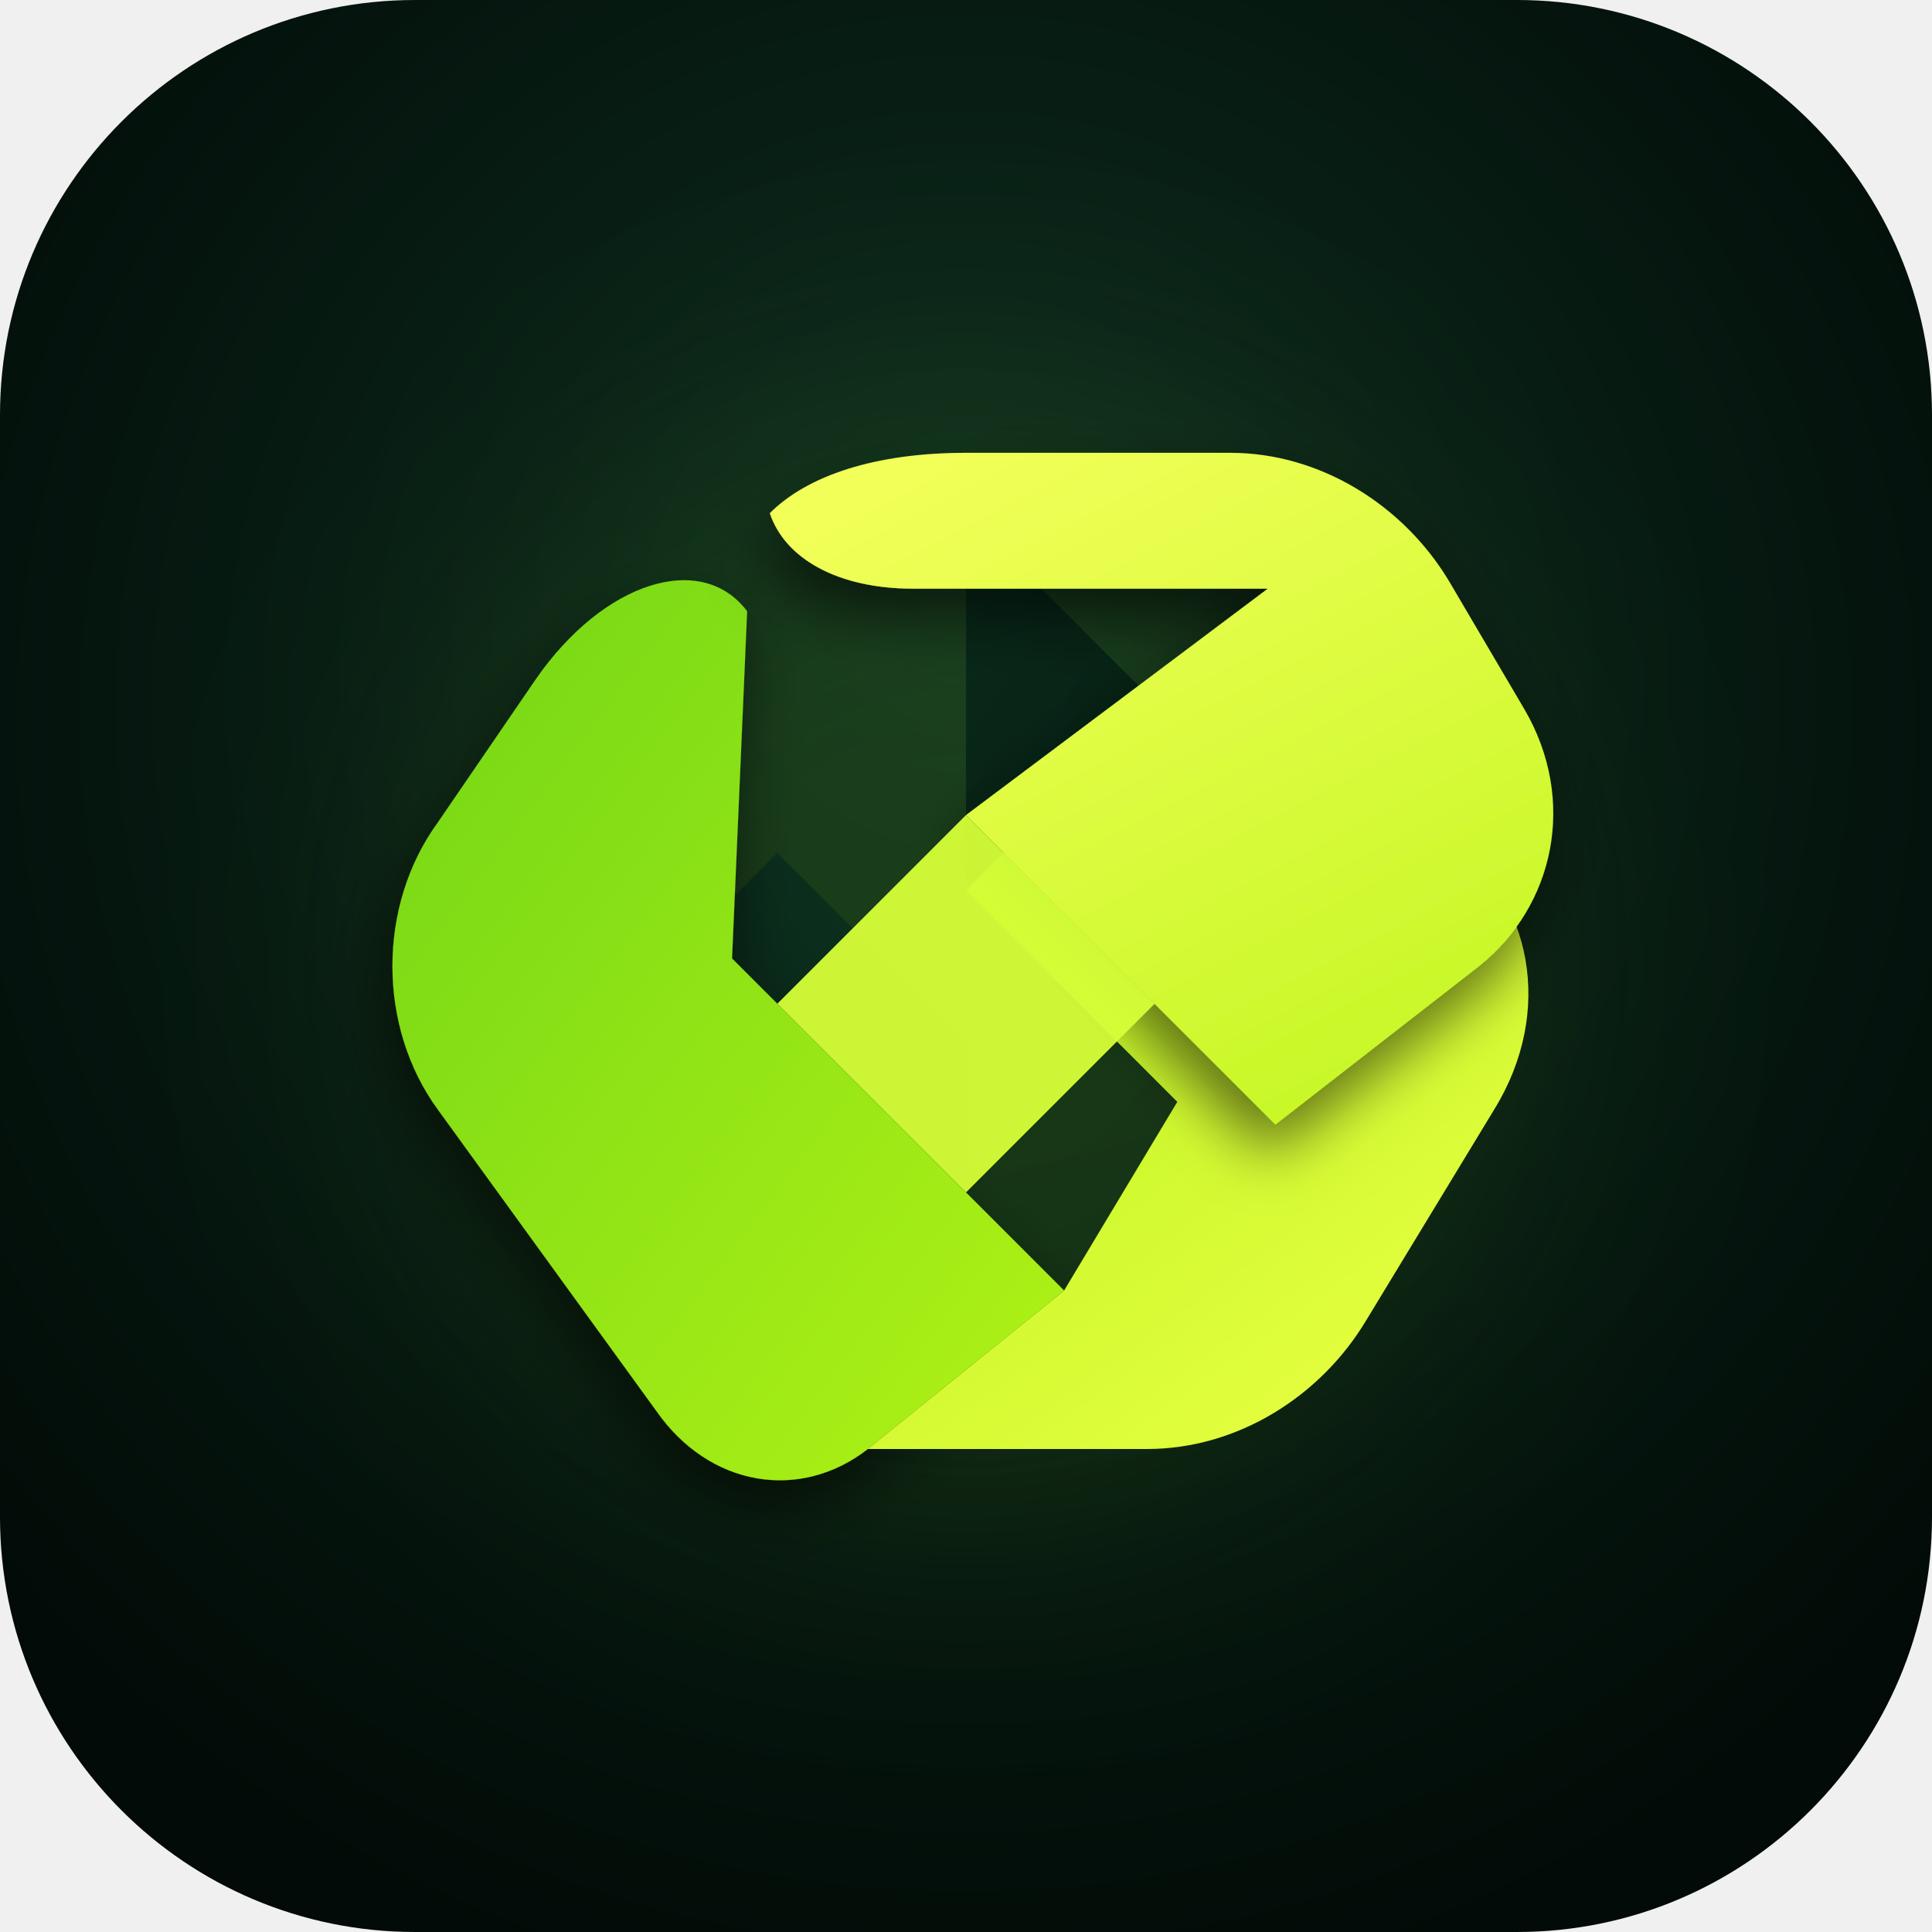
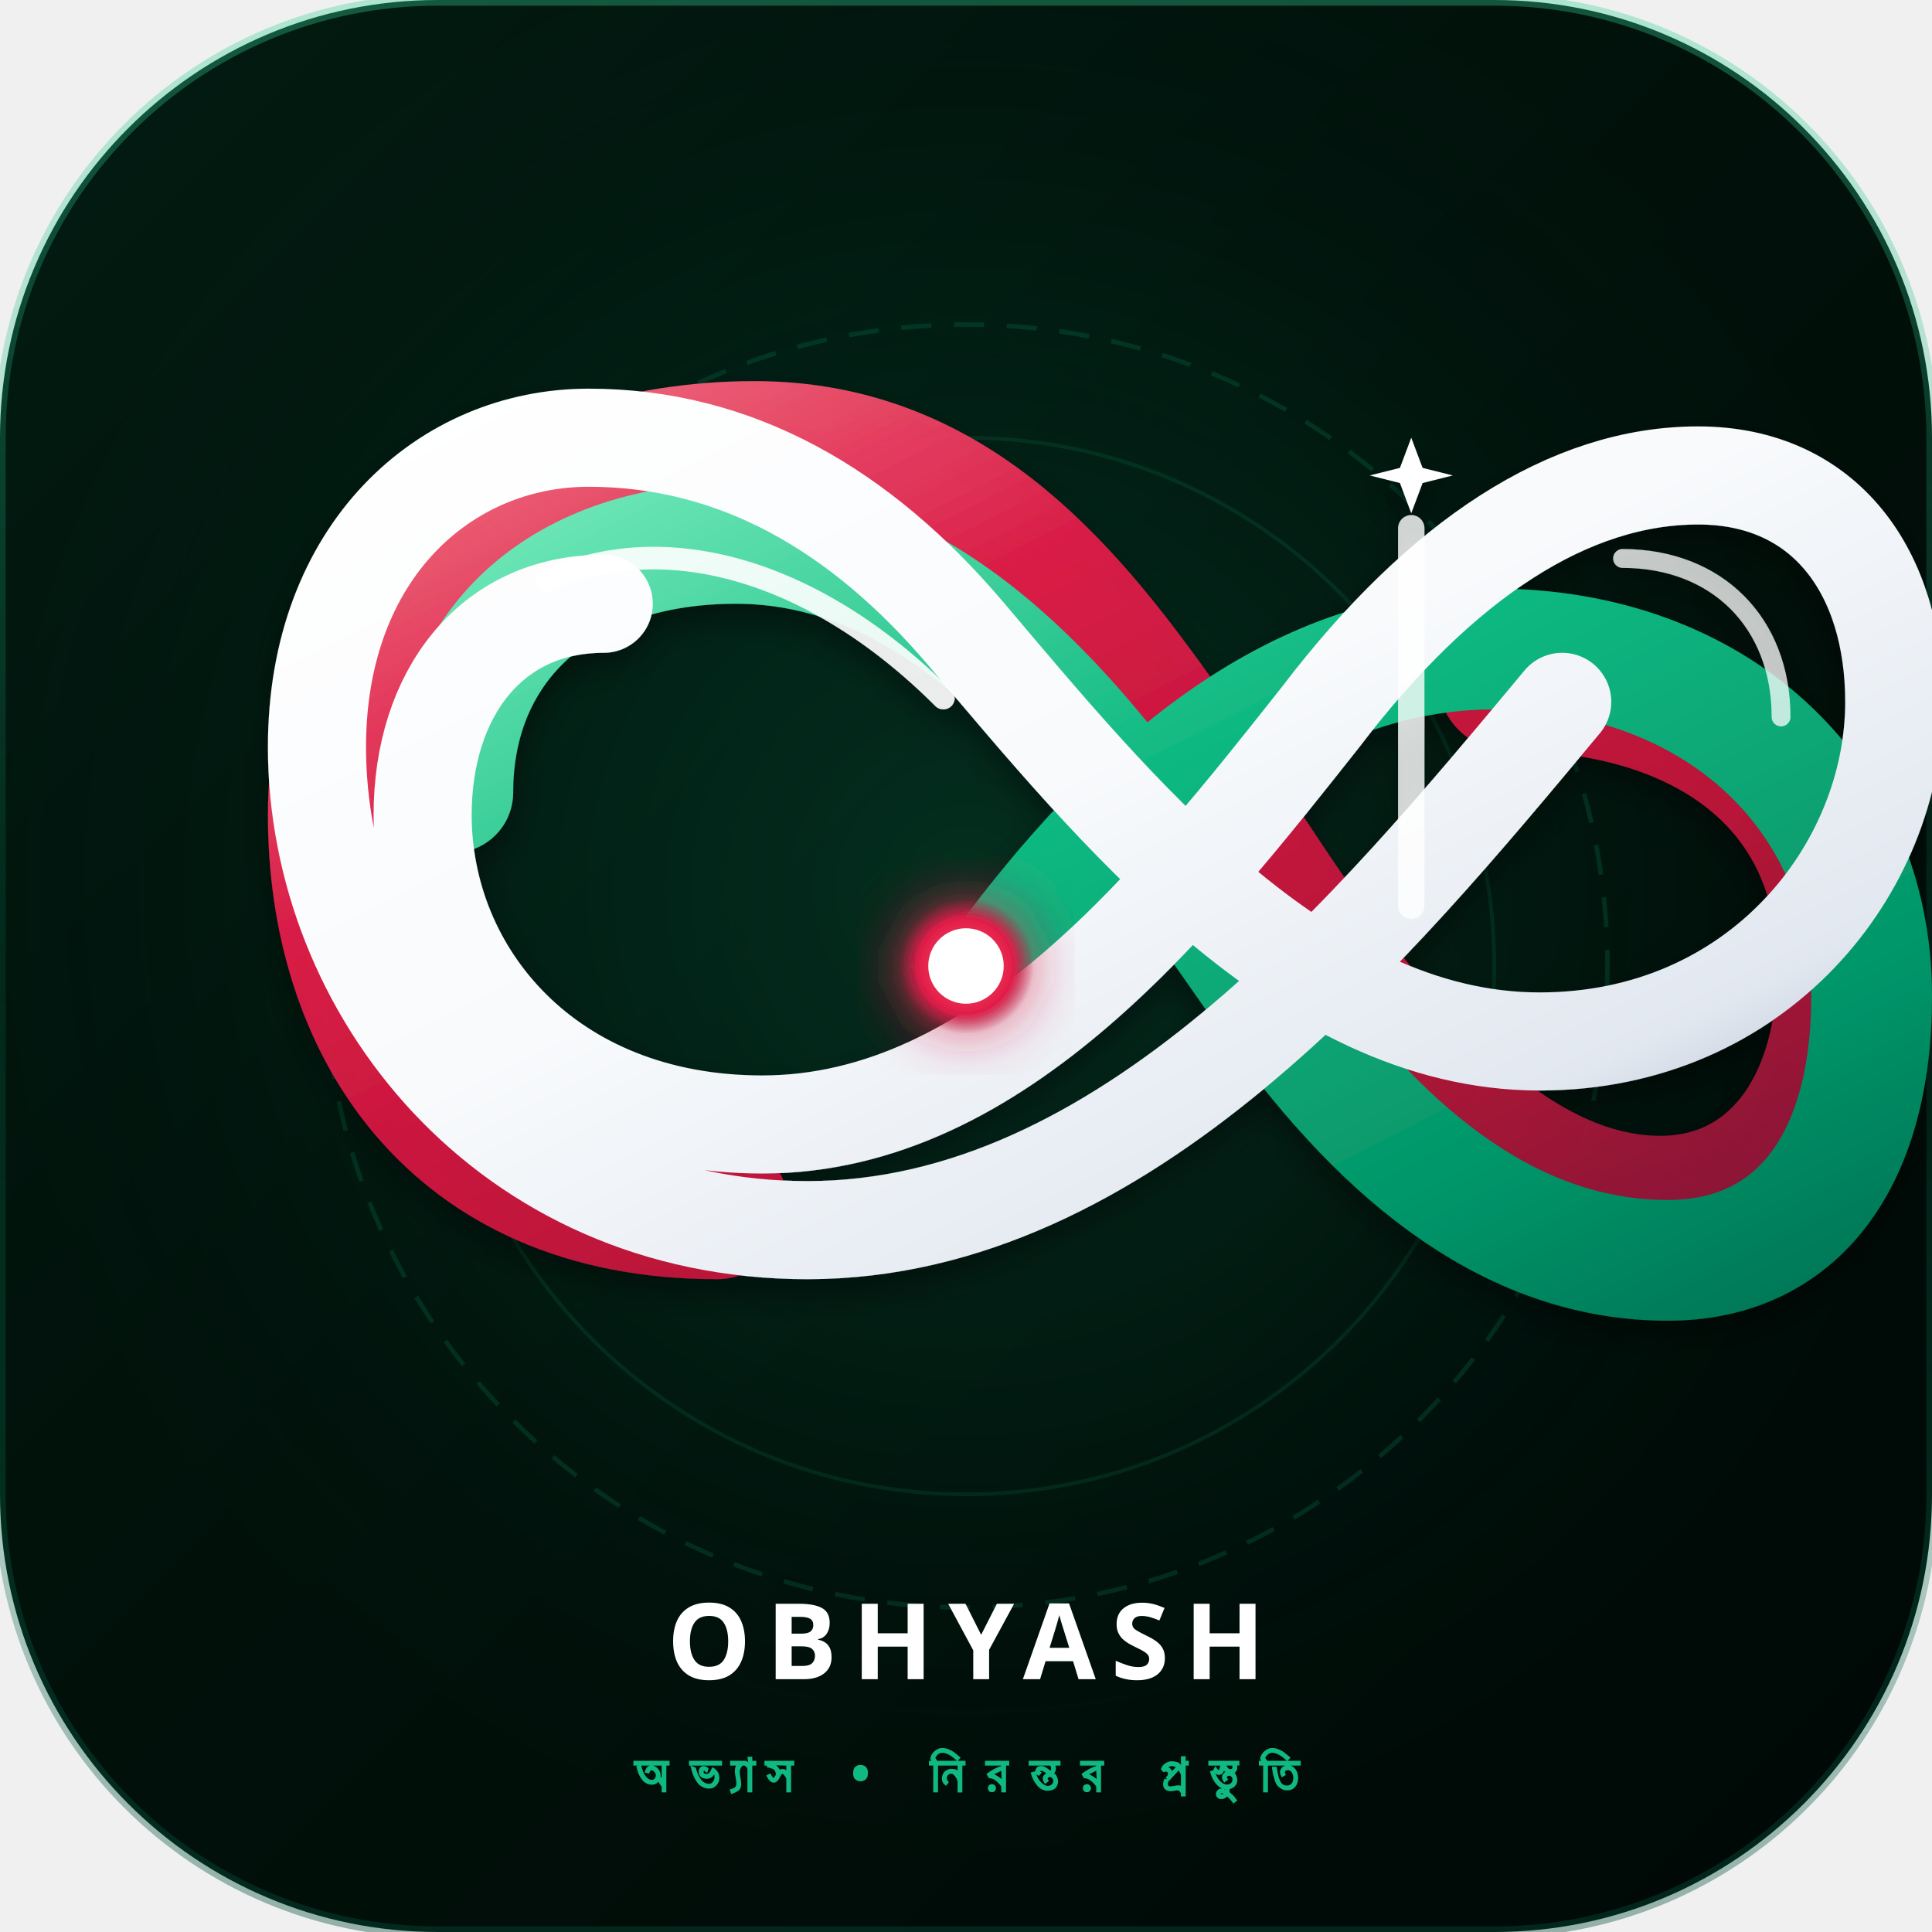
- <svg xmlns="http://www.w3.org/2000/svg" viewBox="0 0 512 512" width="100%" height="100%">
+ <svg xmlns="http://www.w3.org/2000/svg" viewBox="0 0 512 512" width="512" height="512" fill="none">
  <defs>
-     <radialGradient id="bgGrad" cx="50%" cy="40%" r="65%" fx="50%" fy="30%">
-       <stop offset="0%" stop-color="#0E2D1F" />
-       <stop offset="60%" stop-color="#061911" />
-       <stop offset="100%" stop-color="#020B07" />
+     <linearGradient id="deepestBg" x1="0%" y1="0%" x2="100%" y2="100%">
+       <stop offset="0%" stop-color="#021C12" />
+       <stop offset="40%" stop-color="#01120B" />
+       <stop offset="100%" stop-color="#000805" />
+     </linearGradient>
+     <radialGradient id="ambientGlow" cx="50%" cy="46%" r="55%">
+       <stop offset="0%" stop-color="#10B981" stop-opacity="0.18" />
+       <stop offset="50%" stop-color="#059669" stop-opacity="0.08" />
+       <stop offset="100%" stop-color="#000000" stop-opacity="0" />
    </radialGradient>
-     <linearGradient id="facetTop" x1="20%" y1="0%" x2="80%" y2="100%">
-       <stop offset="0%" stop-color="#F2FF59" />
-       <stop offset="100%" stop-color="#C5F724" />
+     <linearGradient id="squircleBorder" x1="0%" y1="0%" x2="0%" y2="100%">
+       <stop offset="0%" stop-color="#34D399" stop-opacity="0.35" />
+       <stop offset="50%" stop-color="#059669" stop-opacity="0.15" />
+       <stop offset="100%" stop-color="#064E3B" stop-opacity="0.4" />
    </linearGradient>
-     <linearGradient id="facetRight" x1="0%" y1="0%" x2="100%" y2="100%">
-       <stop offset="0%" stop-color="#C5F724" />
-       <stop offset="100%" stop-color="#80E61A" />
+     <linearGradient id="whiteRibbon" x1="0%" y1="0%" x2="100%" y2="100%">
+       <stop offset="0%" stop-color="#FFFFFF" />
+       <stop offset="45%" stop-color="#F8FAFC" />
+       <stop offset="80%" stop-color="#E2E8F0" />
+       <stop offset="100%" stop-color="#94A3B8" />
    </linearGradient>
-     <linearGradient id="facetBottom" x1="80%" y1="100%" x2="20%" y2="0%">
-       <stop offset="0%" stop-color="#E8FF42" />
-       <stop offset="100%" stop-color="#B2F219" />
+     <linearGradient id="deepRedRibbon" x1="0%" y1="0%" x2="100%" y2="100%">
+       <stop offset="0%" stop-color="#FB7185" />
+       <stop offset="30%" stop-color="#E11D48" />
+       <stop offset="70%" stop-color="#BE123C" />
+       <stop offset="100%" stop-color="#881337" />
    </linearGradient>
-     <linearGradient id="facetLeft" x1="100%" y1="100%" x2="0%" y2="0%">
-       <stop offset="0%" stop-color="#B2F219" />
-       <stop offset="100%" stop-color="#72D612" />
+     <linearGradient id="emeraldRibbon" x1="0%" y1="0%" x2="100%" y2="100%">
+       <stop offset="0%" stop-color="#6EE7B7" />
+       <stop offset="40%" stop-color="#10B981" />
+       <stop offset="80%" stop-color="#059669" />
+       <stop offset="100%" stop-color="#047857" />
    </linearGradient>
-     <linearGradient id="innerShadow1" x1="0%" y1="0%" x2="100%" y2="100%">
-       <stop offset="0%" stop-color="#092B1B" />
-       <stop offset="100%" stop-color="#04150D" />
-     </linearGradient>
-     <linearGradient id="innerShadow2" x1="100%" y1="0%" x2="0%" y2="100%">
-       <stop offset="0%" stop-color="#0D3521" />
-       <stop offset="100%" stop-color="#05180E" />
-     </linearGradient>
-     <filter id="neonGlow" x="-20%" y="-20%" width="140%" height="140%">
-       <feGaussianBlur stdDeviation="16" result="blur" />
+     <radialGradient id="redCoreGlow" cx="50%" cy="50%" r="50%">
+       <stop offset="0%" stop-color="#FFE4E6" />
+       <stop offset="30%" stop-color="#F43F5E" />
+       <stop offset="70%" stop-color="#E11D48" />
+       <stop offset="100%" stop-color="#9F1239" stop-opacity="0" />
+     </radialGradient>
+     <filter id="ribbonShadow" x="-20%" y="-20%" width="140%" height="140%">
+       <feDropShadow dx="0" dy="12" stdDeviation="10" flood-color="#000000" flood-opacity="0.65" />
+       <feDropShadow dx="0" dy="4" stdDeviation="4" flood-color="#000000" flood-opacity="0.4" />
+     </filter>
+     <filter id="coreGlowFilter" x="-30%" y="-30%" width="160%" height="160%">
+       <feGaussianBlur stdDeviation="8" result="blur" />
      <feComposite in="SourceGraphic" in2="blur" operator="over" />
    </filter>
-     <filter id="foldShadow" x="-30%" y="-30%" width="160%" height="160%">
-       <feDropShadow dx="-2" dy="8" stdDeviation="8" flood-color="#000000" flood-opacity="0.55" />
-     </filter>
  </defs>
-   <rect width="512" height="512" rx="110" fill="url(#bgGrad)" />
-   <circle cx="256" cy="256" r="140" fill="#80E61A" opacity="0.12" filter="blur(40px)" />
-   <g transform="translate(0, 0)">
-     <path d="M 256,136 L 356,236 L 306,286 L 256,236 Z" fill="url(#innerShadow1)" />
-     <path d="M 256,376 L 156,276 L 206,226 L 256,276 Z" fill="url(#innerShadow2)" />
-     <path d="M 198,162               C 186,146 160,154 142,180               L 116,218               C 100,240 100,272 116,294               L 174,374               C 188,394 212,398 230,384               L 282,342               L 194,254               Z" fill="url(#facetLeft)" filter="url(#foldShadow)" />
-     <path d="M 230,384               L 304,384               C 328,384 350,370 362,350               L 396,294               C 412,268 406,238 384,222               L 318,174               L 256,236               L 312,292               L 282,342               Z" fill="url(#facetBottom)" />
-     <path d="M 204,136               C 214,126 232,120 256,120               L 326,120               C 350,120 372,134 384,154               L 404,188               C 418,212 412,240 392,256               L 338,298               L 256,216               L 336,156               L 242,156               C 222,156 208,148 204,136               Z" fill="url(#facetTop)" filter="url(#foldShadow)" />
-     <path d="M 256,216               L 306,266               L 256,316               L 206,266               Z" fill="#D6FF38" opacity="0.95" />
+   <rect width="512" height="512" rx="116" fill="url(#deepestBg)" stroke="url(#squircleBorder)" stroke-width="3" />
+   <rect width="512" height="512" rx="116" fill="url(#ambientGlow)" />
+   <circle cx="256" cy="256" r="170" stroke="#059669" stroke-width="1.2" stroke-opacity="0.2" stroke-dasharray="8 6" />
+   <circle cx="256" cy="256" r="140" stroke="#10B981" stroke-width="1" stroke-opacity="0.12" />
+   <g filter="url(#ribbonShadow)">
+     <path d="M 190 320 C 120 320 90 270 90 216 C 90 156 140 120 200 120 C 250 120 280 155 305 190 L 335 235 C 365 280 400 320 440 320 C 470 320 490 295 490 256 C 490 205 450 180 400 180" stroke="url(#deepRedRibbon)" stroke-width="38" stroke-linecap="round" stroke-linejoin="round" opacity="0.95" />
+     <path d="M 120 210 C 120 170 150 144 195 144 C 242 144 278 180 310 226 L 338 266 C 368 308 402 334 442 334 C 476 334 496 308 496 264 C 496 210 454 172 396 172 C 342 172 300 210 266 256" stroke="url(#emeraldRibbon)" stroke-width="32" stroke-linecap="round" stroke-linejoin="round" />
+     <path d="M 160 160 C 130 160 112 184 112 216 C 112 258 145 298 202 298 C 265 298 312 238 350 190 C 382 148 416 126 450 126 C 484 126 502 152 502 186 C 502 230 466 276 408 276 C 345 276 295 214 256 168 C 228 135 195 116 156 116 C 118 116 84 146 84 198 C 84 262 134 326 214 326 C 298 326 364 246 414 186" stroke="url(#whiteRibbon)" stroke-width="26" stroke-linecap="round" stroke-linejoin="round" />
+     <path d="M 374 126 L 374 386" stroke="url(#whiteRibbon)" stroke-width="28" stroke-linecap="round" />
+     <path d="M 280 126 L 440 126" stroke="url(#whiteRibbon)" stroke-width="24" stroke-linecap="round" />
+     <circle cx="256" cy="256" r="18" fill="url(#redCoreGlow)" filter="url(#coreGlowFilter)" />
+     <circle cx="256" cy="256" r="10" fill="#FFFFFF" />
+     <path d="M 145 154 C 175 140 215 150 250 185" stroke="#FFFFFF" stroke-width="6" stroke-linecap="round" opacity="0.9" />
+     <path d="M 374 140 L 374 240" stroke="#FFFFFF" stroke-width="7" stroke-linecap="round" opacity="0.8" />
+     <path d="M 430 148 C 455 148 472 165 472 190" stroke="#FFFFFF" stroke-width="5" stroke-linecap="round" opacity="0.75" />
+     <polygon points="374,116 377,124 385,126 377,128 374,136 371,128 363,126 371,124" fill="#FFFFFF" />
  </g>
+   <text x="256" y="445" text-anchor="middle" font-family="'HindSiliguri', 'Outfit', sans-serif" font-size="28" font-weight="900" letter-spacing="4" fill="#FFFFFF">OBHYASH</text>
+   <text x="256" y="475" text-anchor="middle" font-family="'HindSiliguri', sans-serif" font-size="14" font-weight="700" letter-spacing="6" fill="#10B981">অভ্যাস • নিরন্তর প্রস্তুতি</text>
</svg>
